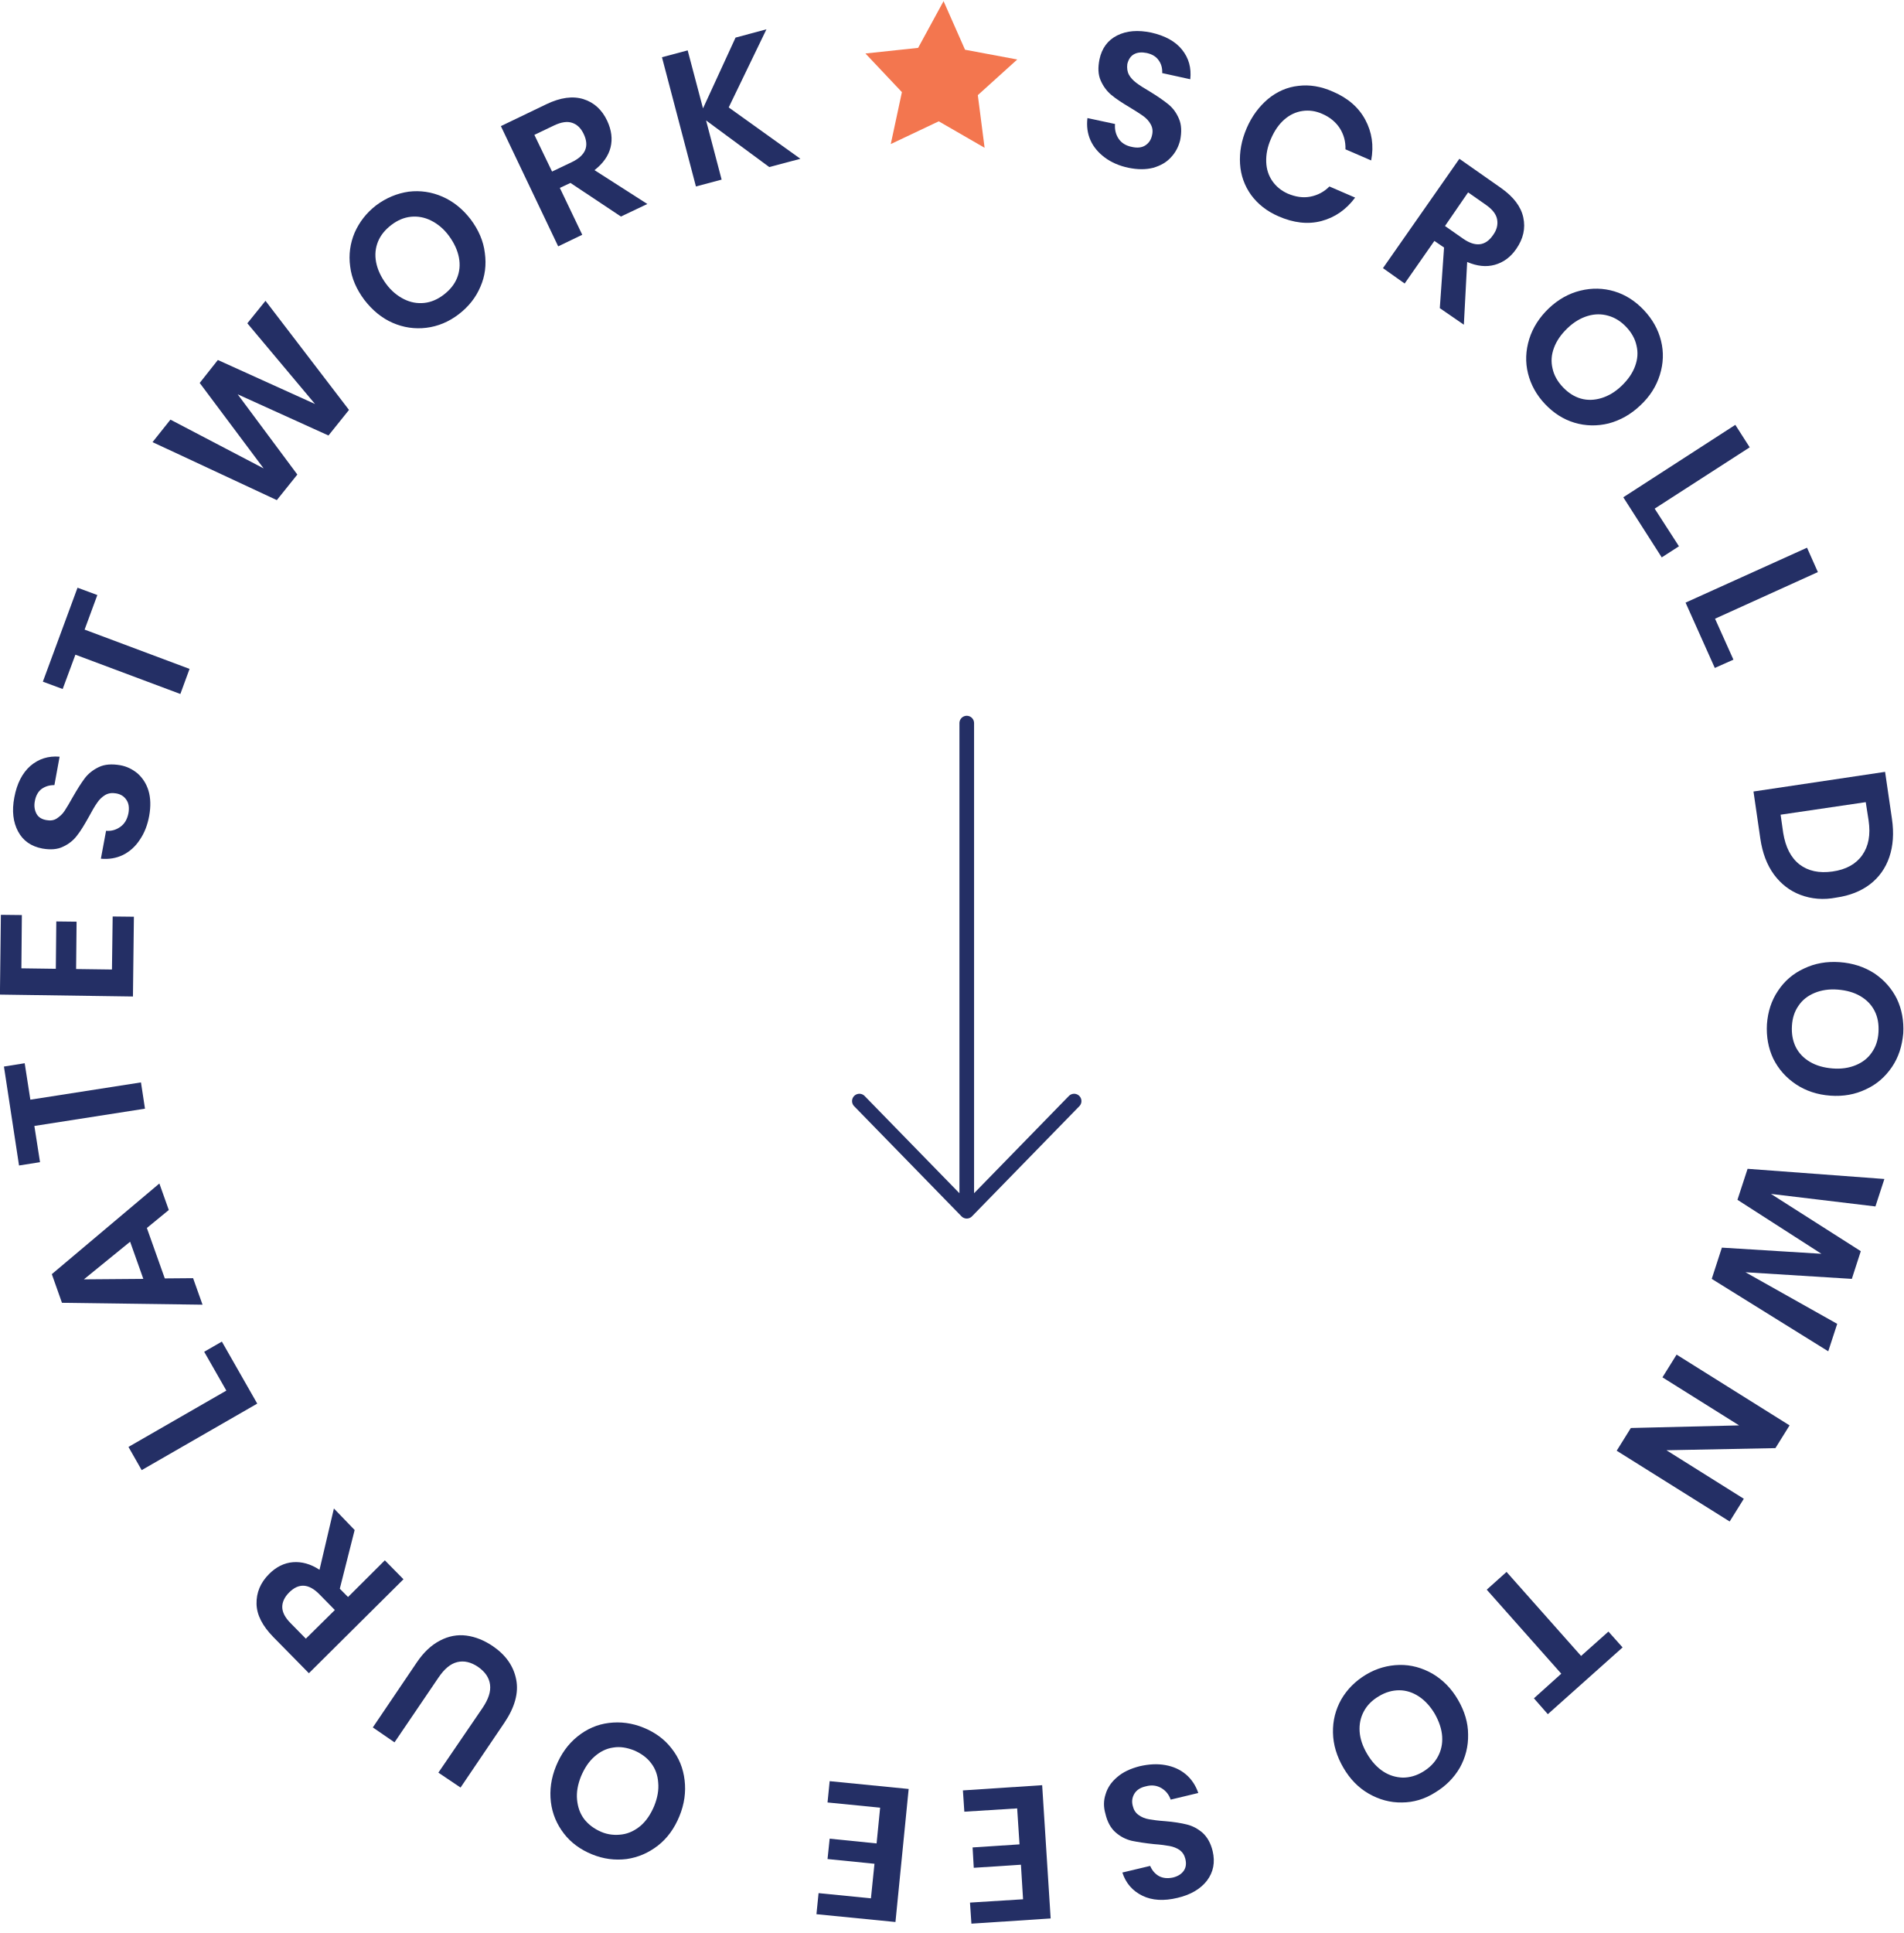
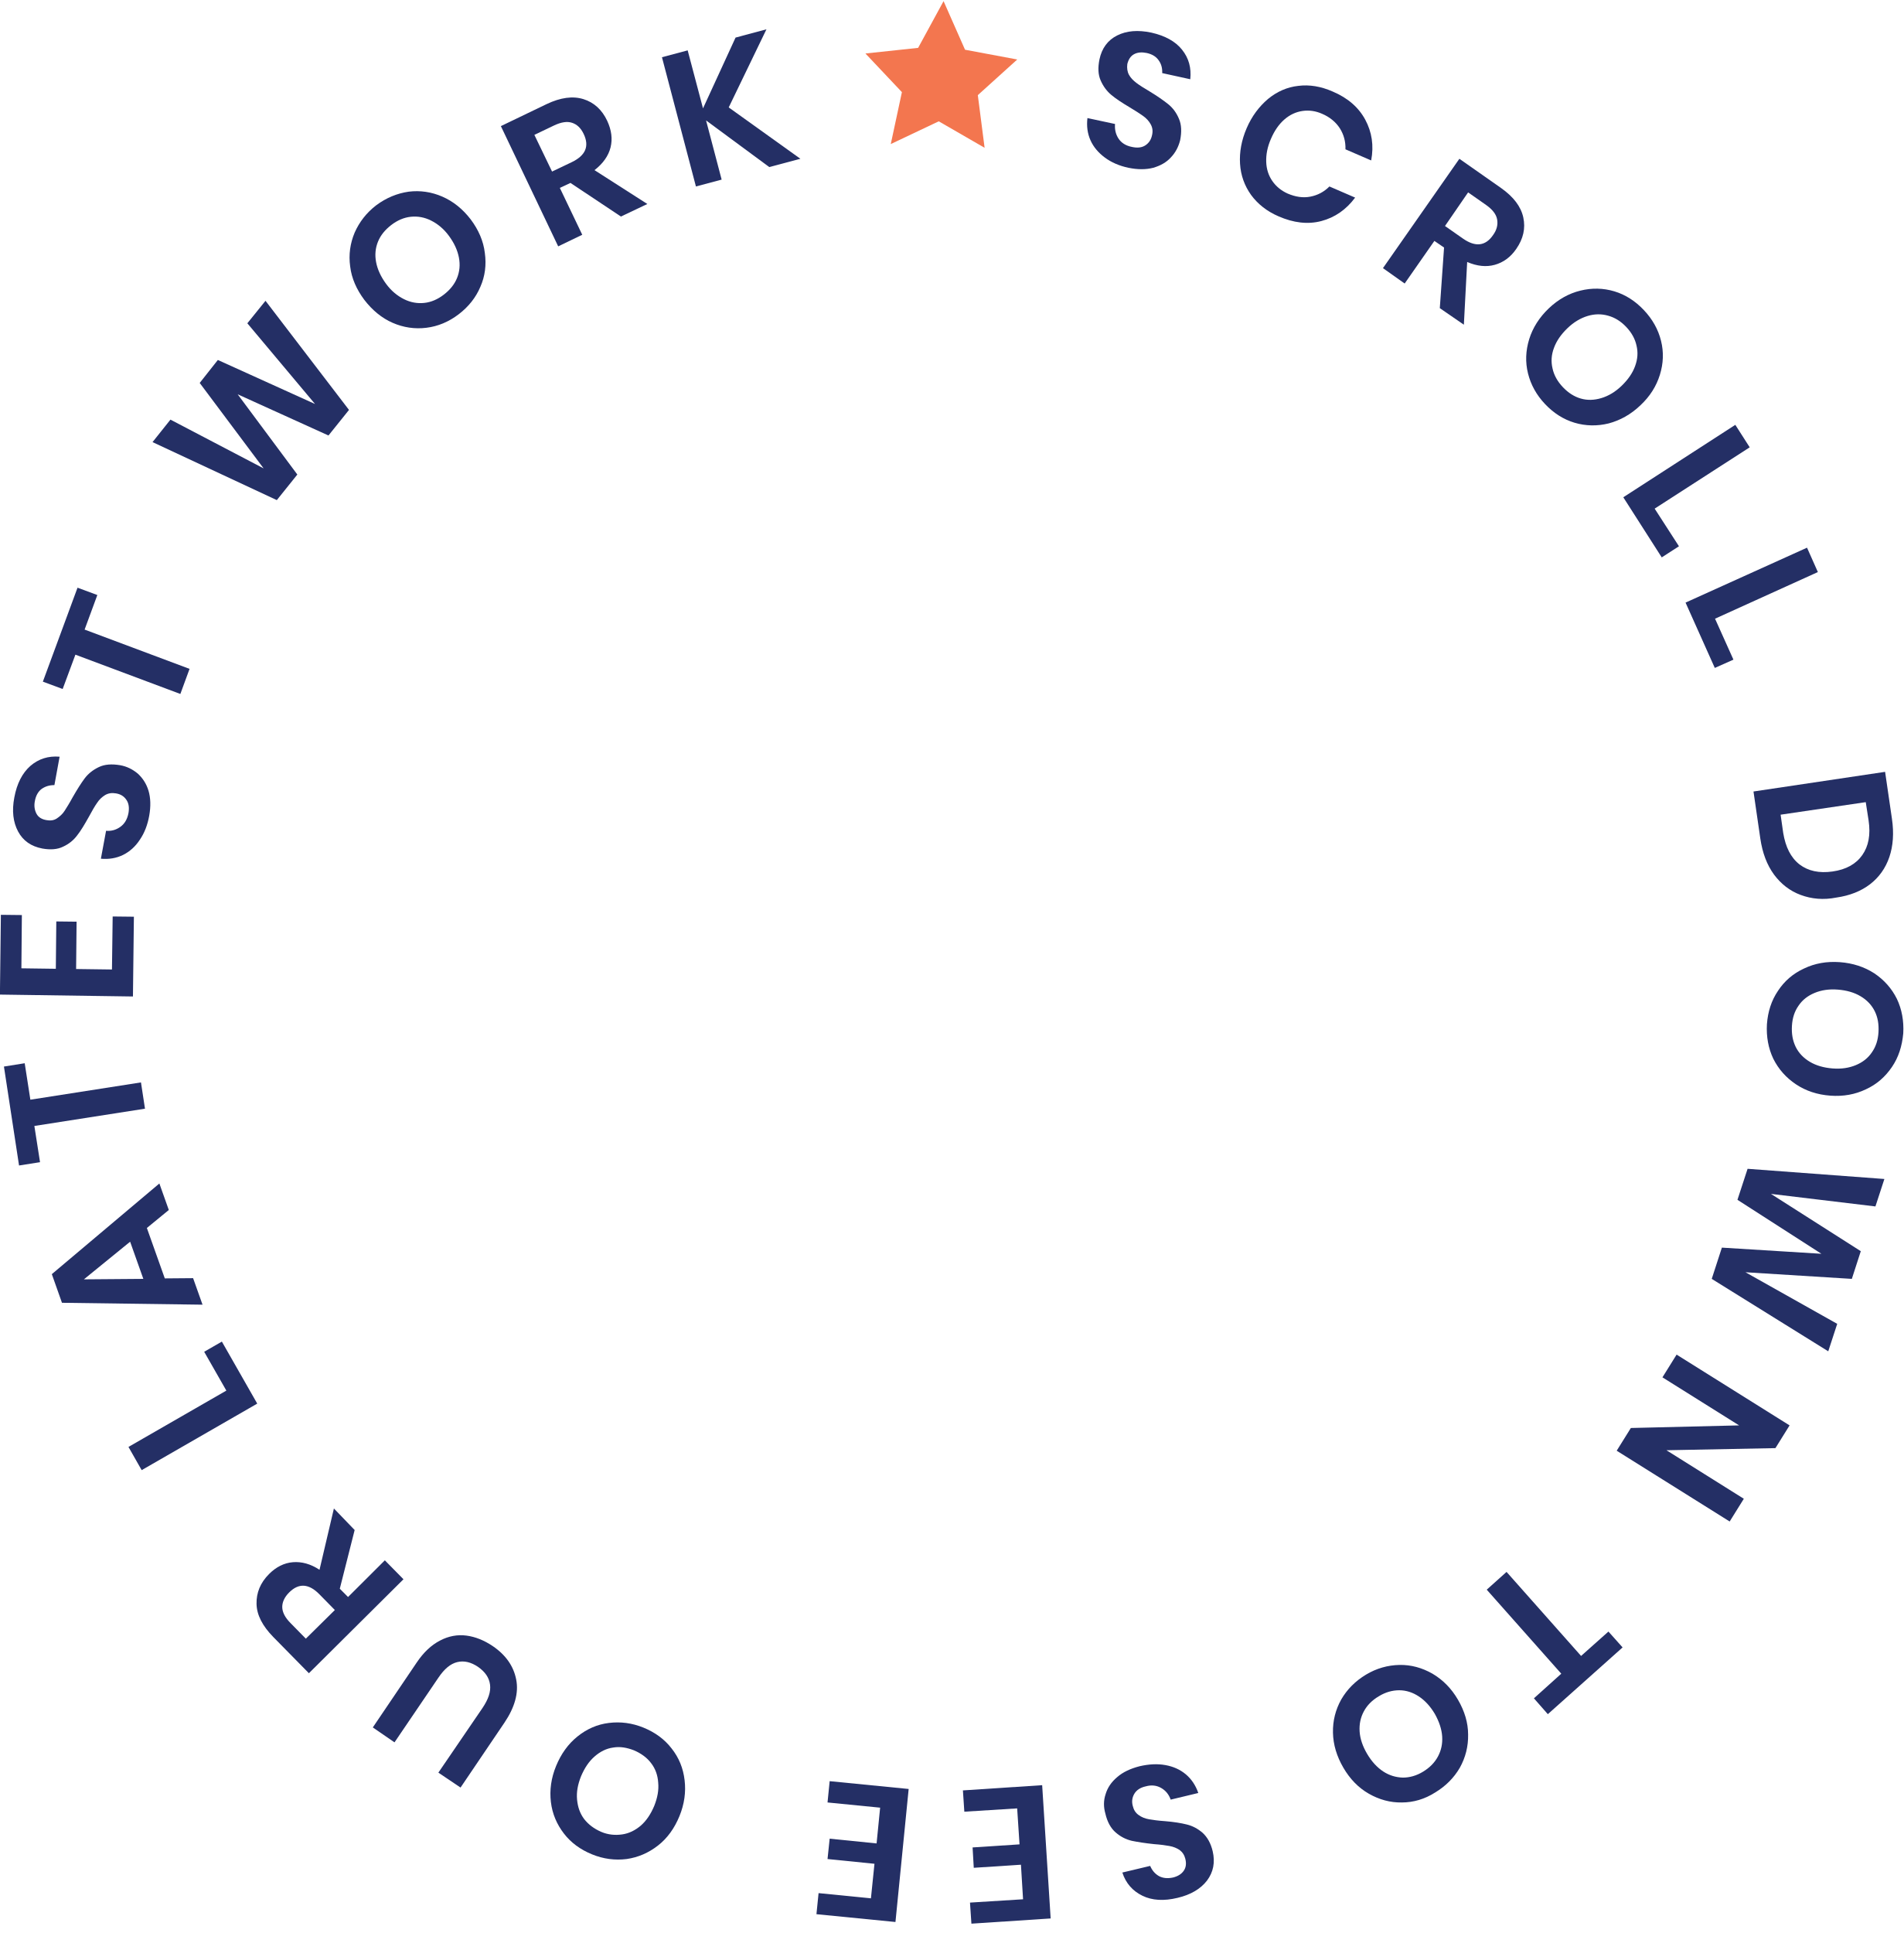
<svg xmlns="http://www.w3.org/2000/svg" width="195" height="198" viewBox="0 0 195 198" fill="none">
-   <path d="M88.046 112.786L99.046 124.068L110.046 112.786M99.046 122.501V74.068" stroke="#242F65" stroke-width="1.5" stroke-linecap="round" stroke-linejoin="round" />
-   <path d="M119.965 16.119C119.506 16.628 118.902 16.968 118.153 17.186C117.404 17.38 116.558 17.38 115.616 17.186C114.673 16.992 113.852 16.628 113.199 16.143C112.547 15.658 112.04 15.076 111.725 14.373C111.411 13.67 111.315 12.919 111.411 12.094L114.238 12.7C114.19 13.258 114.311 13.767 114.601 14.204C114.891 14.64 115.35 14.931 115.978 15.052C116.534 15.174 116.993 15.125 117.356 14.883C117.718 14.64 117.936 14.301 118.032 13.84C118.129 13.428 118.081 13.064 117.887 12.725C117.718 12.409 117.452 12.118 117.114 11.876C116.776 11.634 116.317 11.343 115.712 10.979C114.939 10.518 114.311 10.106 113.852 9.718C113.393 9.33 113.03 8.845 112.765 8.239C112.499 7.633 112.475 6.93 112.644 6.081C112.885 4.942 113.489 4.117 114.456 3.632C115.423 3.147 116.582 3.05 117.96 3.341C119.361 3.657 120.424 4.239 121.101 5.087C121.802 5.96 122.068 6.954 121.947 8.118L119.071 7.487C119.095 6.978 118.975 6.542 118.709 6.178C118.443 5.79 118.032 5.548 117.476 5.427C116.993 5.33 116.558 5.354 116.196 5.548C115.833 5.742 115.616 6.081 115.495 6.566C115.447 6.978 115.495 7.342 115.664 7.657C115.833 7.972 116.099 8.239 116.413 8.482C116.727 8.724 117.186 9.015 117.766 9.354C118.564 9.839 119.192 10.276 119.675 10.664C120.159 11.052 120.521 11.537 120.787 12.167C121.053 12.773 121.077 13.525 120.908 14.373C120.739 15.028 120.449 15.61 119.965 16.119Z" fill="#242F65" />
-   <path d="M139.876 12.264C140.552 13.525 140.77 14.907 140.48 16.434L137.846 15.295C137.87 14.495 137.677 13.791 137.266 13.137C136.855 12.506 136.251 11.997 135.454 11.658C134.802 11.367 134.125 11.27 133.448 11.367C132.772 11.464 132.144 11.755 131.588 12.24C131.032 12.725 130.573 13.379 130.21 14.228C129.848 15.052 129.703 15.828 129.727 16.58C129.751 17.331 129.969 17.986 130.355 18.544C130.742 19.101 131.274 19.538 131.926 19.829C132.723 20.168 133.497 20.289 134.246 20.144C134.995 19.998 135.647 19.659 136.203 19.101L138.837 20.241C137.919 21.477 136.759 22.278 135.381 22.641C134.004 23.005 132.53 22.835 130.984 22.156C129.8 21.647 128.857 20.896 128.181 19.974C127.504 19.029 127.118 17.962 127.045 16.774C126.973 15.586 127.19 14.373 127.722 13.137C128.253 11.9 129.002 10.906 129.92 10.13C130.839 9.379 131.878 8.918 133.013 8.797C134.149 8.651 135.333 8.845 136.541 9.379C138.088 10.033 139.199 11.003 139.876 12.264Z" fill="#242F65" />
-   <path d="M147.512 31.563L147.947 25.356L146.956 24.677L143.911 29.041L141.688 27.465L149.517 16.264L153.77 19.246C155.075 20.167 155.824 21.161 156.066 22.277C156.307 23.392 156.066 24.459 155.341 25.502C154.761 26.35 154.012 26.884 153.142 27.126C152.272 27.368 151.329 27.271 150.315 26.835L149.976 33.26L147.512 31.563ZM148.043 23.15L149.88 24.435C151.16 25.332 152.199 25.21 152.973 24.071C153.359 23.538 153.48 23.004 153.383 22.471C153.287 21.937 152.9 21.452 152.248 20.992L150.411 19.707L148.043 23.15Z" fill="#242F65" />
-   <path d="M170.177 34.91C170.467 36.074 170.419 37.238 170.056 38.401C169.694 39.565 169.041 40.608 168.051 41.529C167.084 42.45 165.997 43.057 164.813 43.372C163.629 43.663 162.445 43.639 161.309 43.299C160.173 42.96 159.158 42.305 158.288 41.384C157.419 40.462 156.839 39.42 156.549 38.256C156.259 37.092 156.307 35.928 156.67 34.74C157.032 33.576 157.709 32.51 158.675 31.588C159.642 30.667 160.729 30.061 161.913 29.77C163.097 29.479 164.257 29.503 165.393 29.843C166.528 30.182 167.543 30.837 168.413 31.758C169.307 32.704 169.887 33.746 170.177 34.91ZM164.764 32.34C164.088 32.146 163.387 32.146 162.662 32.364C161.937 32.582 161.236 32.995 160.584 33.625C159.932 34.255 159.472 34.91 159.207 35.637C158.941 36.34 158.893 37.044 159.062 37.747C159.207 38.426 159.569 39.08 160.125 39.662C160.681 40.244 161.285 40.632 161.961 40.826C162.638 41.02 163.339 40.996 164.064 40.778C164.788 40.559 165.489 40.147 166.142 39.517C166.794 38.886 167.253 38.232 167.519 37.504C167.785 36.777 167.833 36.098 167.664 35.395C167.519 34.716 167.157 34.061 166.601 33.48C166.069 32.922 165.465 32.534 164.764 32.34Z" fill="#242F65" />
-   <path d="M169.525 52.101L172.013 55.956L170.249 57.095L166.311 50.937L177.788 43.518L179.262 45.821L169.525 52.101Z" fill="#242F65" />
-   <path d="M175.71 63.375L177.595 67.57L175.686 68.419L172.69 61.727L185.134 56.102L186.246 58.599L175.71 63.375Z" fill="#242F65" />
-   <path d="M184.482 91.671C183.37 91.258 182.476 90.555 181.751 89.585C181.026 88.591 180.567 87.379 180.35 85.9L179.649 81.075L193.132 79.062L193.833 83.863C194.051 85.342 193.954 86.651 193.567 87.791C193.181 88.931 192.504 89.876 191.586 90.579C190.668 91.283 189.508 91.743 188.155 91.937C186.802 92.204 185.593 92.083 184.482 91.671ZM184.361 88.543C185.255 89.222 186.367 89.464 187.744 89.27C189.145 89.076 190.16 88.494 190.789 87.597C191.441 86.676 191.658 85.512 191.441 84.033L191.151 82.166L182.428 83.451L182.694 85.318C182.935 86.773 183.467 87.84 184.361 88.543Z" fill="#242F65" />
-   <path d="M193.833 109.297C193.157 110.291 192.287 111.067 191.175 111.576C190.064 112.109 188.856 112.327 187.527 112.23C186.198 112.133 185.014 111.745 183.999 111.067C182.984 110.388 182.211 109.515 181.679 108.448C181.172 107.381 180.954 106.193 181.027 104.908C181.123 103.623 181.486 102.483 182.162 101.489C182.815 100.495 183.709 99.719 184.82 99.21C185.932 98.677 187.14 98.459 188.493 98.556C189.822 98.653 191.006 99.04 192.021 99.695C193.036 100.374 193.809 101.247 194.341 102.314C194.848 103.381 195.066 104.569 194.993 105.854C194.872 107.163 194.51 108.303 193.833 109.297ZM192.069 103.575C191.755 102.944 191.272 102.435 190.619 102.047C189.967 101.659 189.194 101.441 188.3 101.368C187.406 101.295 186.608 101.417 185.908 101.708C185.207 101.999 184.651 102.435 184.264 103.017C183.854 103.599 183.636 104.278 183.588 105.078C183.54 105.878 183.66 106.581 183.974 107.236C184.289 107.866 184.772 108.375 185.424 108.763C186.077 109.151 186.85 109.369 187.744 109.442C188.638 109.515 189.435 109.394 190.136 109.103C190.837 108.812 191.393 108.375 191.779 107.793C192.19 107.211 192.408 106.533 192.456 105.732C192.504 104.908 192.383 104.205 192.069 103.575Z" fill="#242F65" />
-   <path d="M187.309 138.416L175.372 130.997L176.411 127.797L186.608 128.427L178.006 122.899L179.045 119.723L193.06 120.765L192.142 123.578L181.437 122.293L190.643 128.16L189.725 130.997L178.827 130.318L188.227 135.604L187.309 138.416Z" fill="#242F65" />
-   <path d="M165.634 148.6L167.084 146.272L178.175 146.005L170.322 141.083L171.772 138.756L183.346 146.005L181.896 148.333L170.733 148.551L178.658 153.522L177.209 155.849L165.634 148.6Z" fill="#242F65" />
-   <path d="M158.579 175.586L157.153 173.961L159.956 171.44L152.32 162.832L154.35 161.014L161.986 169.621L164.789 167.124L166.239 168.748L158.579 175.586Z" fill="#242F65" />
-   <path d="M143.621 184.629C142.437 184.654 141.302 184.338 140.238 183.732C139.175 183.126 138.305 182.229 137.629 181.065C136.952 179.901 136.59 178.713 136.566 177.477C136.541 176.24 136.831 175.125 137.411 174.082C138.015 173.04 138.861 172.191 139.949 171.536C141.036 170.882 142.196 170.567 143.38 170.542C144.564 170.518 145.699 170.833 146.763 171.439C147.826 172.07 148.696 172.943 149.372 174.107C150.049 175.27 150.411 176.458 150.411 177.671C150.436 178.883 150.146 180.023 149.566 181.065C148.962 182.108 148.116 182.956 147.028 183.611C145.965 184.29 144.805 184.629 143.621 184.629ZM147.318 179.926C147.657 179.295 147.802 178.616 147.753 177.865C147.705 177.113 147.439 176.337 147.004 175.561C146.545 174.785 145.989 174.179 145.361 173.767C144.733 173.355 144.056 173.137 143.356 173.137C142.655 173.137 141.954 173.331 141.278 173.743C140.577 174.155 140.069 174.664 139.731 175.295C139.393 175.925 139.248 176.604 139.296 177.356C139.344 178.107 139.61 178.883 140.069 179.659C140.528 180.435 141.084 181.041 141.712 181.453C142.341 181.865 143.017 182.059 143.718 182.084C144.419 182.084 145.12 181.89 145.796 181.477C146.473 181.065 146.98 180.556 147.318 179.926Z" fill="#242F65" />
-   <path d="M113.272 183.78C113.465 183.126 113.852 182.544 114.456 182.035C115.036 181.525 115.809 181.162 116.752 180.919C117.694 180.701 118.564 180.653 119.385 180.798C120.207 180.943 120.908 181.259 121.488 181.744C122.068 182.229 122.502 182.883 122.768 183.659L119.941 184.338C119.748 183.805 119.434 183.417 118.975 183.15C118.515 182.883 117.984 182.81 117.38 182.98C116.824 183.101 116.437 183.368 116.22 183.732C116.002 184.095 115.93 184.508 116.051 184.968C116.147 185.381 116.341 185.696 116.655 185.914C116.945 186.132 117.307 186.278 117.718 186.35C118.129 186.423 118.66 186.496 119.361 186.544C120.255 186.617 121.004 186.738 121.584 186.884C122.188 187.029 122.72 187.32 123.203 187.732C123.686 188.169 124.049 188.799 124.242 189.624C124.508 190.763 124.315 191.757 123.662 192.63C123.01 193.479 121.995 194.085 120.642 194.4C119.24 194.74 118.032 194.667 117.041 194.182C116.051 193.697 115.35 192.921 114.988 191.806L117.839 191.127C118.032 191.588 118.322 191.927 118.733 192.169C119.144 192.388 119.627 192.436 120.183 192.315C120.666 192.194 121.028 191.975 121.27 191.636C121.512 191.297 121.56 190.884 121.439 190.399C121.343 190.012 121.149 189.721 120.859 189.502C120.569 189.308 120.231 189.163 119.82 189.09C119.434 189.017 118.902 188.945 118.226 188.896C117.307 188.799 116.534 188.678 115.954 188.557C115.35 188.411 114.818 188.145 114.311 187.708C113.804 187.272 113.441 186.617 113.248 185.768C113.054 185.09 113.055 184.435 113.272 183.78Z" fill="#242F65" />
-   <path d="M104.815 194.546L104.597 191.006L99.765 191.321L99.644 189.236L104.452 188.921L104.211 185.236L98.798 185.575L98.653 183.393L106.772 182.859L107.642 196.51L99.523 197.043L99.378 194.885L104.815 194.546Z" fill="#242F65" />
-   <path d="M89.229 194.449L89.592 190.909L84.783 190.424L85.001 188.339L89.809 188.824L90.172 185.163L84.783 184.629L85.001 182.447L93.095 183.247L91.742 196.874L83.647 196.074L83.865 193.916L89.229 194.449Z" fill="#242F65" />
-   <path d="M57.768 187.806C57.043 186.861 56.584 185.794 56.439 184.582C56.294 183.369 56.464 182.133 56.971 180.896C57.478 179.66 58.203 178.641 59.17 177.866C60.136 177.09 61.2 176.629 62.383 176.484C63.568 176.338 64.752 176.484 65.936 176.968C67.12 177.453 68.086 178.156 68.811 179.102C69.56 180.048 69.995 181.115 70.14 182.351C70.285 183.563 70.116 184.8 69.608 186.036C69.101 187.273 68.376 188.291 67.41 189.043C66.443 189.795 65.38 190.255 64.196 190.425C63.012 190.571 61.828 190.425 60.644 189.94C59.46 189.455 58.493 188.752 57.768 187.806ZM63.737 187.903C64.437 187.806 65.066 187.491 65.646 187.006C66.225 186.497 66.66 185.843 67.023 184.994C67.361 184.145 67.506 183.369 67.434 182.594C67.385 181.842 67.144 181.163 66.709 180.605C66.298 180.048 65.694 179.611 64.969 179.296C64.22 179.005 63.519 178.884 62.819 179.005C62.118 179.102 61.489 179.417 60.91 179.926C60.33 180.436 59.895 181.09 59.532 181.939C59.194 182.788 59.049 183.563 59.121 184.339C59.194 185.091 59.411 185.746 59.846 186.327C60.281 186.885 60.861 187.322 61.586 187.637C62.311 187.952 63.06 188 63.737 187.903Z" fill="#242F65" />
-   <path d="M44.913 181.574L49.432 174.955C50.036 174.058 50.301 173.282 50.205 172.555C50.108 171.828 49.697 171.246 48.972 170.736C48.248 170.252 47.547 170.082 46.846 170.252C46.145 170.421 45.517 170.955 44.913 171.852L40.419 178.471L38.196 176.943L42.69 170.3C43.391 169.257 44.188 168.506 45.082 168.045C45.952 167.584 46.87 167.415 47.788 167.536C48.707 167.657 49.601 168.021 50.471 168.603C51.824 169.524 52.621 170.664 52.887 172.046C53.153 173.404 52.742 174.883 51.679 176.459L47.184 183.102L44.913 181.574Z" fill="#242F65" />
-   <path d="M36.335 156.722L34.813 162.735L35.658 163.584L39.428 159.826L41.337 161.765L31.647 171.391L27.999 167.681C26.887 166.542 26.307 165.426 26.283 164.287C26.259 163.147 26.67 162.129 27.564 161.232C28.289 160.504 29.11 160.092 30.004 160.019C30.898 159.947 31.816 160.189 32.735 160.795L34.209 154.516L36.335 156.722ZM34.305 164.917L32.735 163.317C31.647 162.202 30.608 162.129 29.618 163.123C29.159 163.584 28.917 164.093 28.917 164.602C28.917 165.135 29.207 165.693 29.762 166.251L31.333 167.851L34.305 164.917Z" fill="#242F65" />
+   <path d="M119.965 16.119C119.506 16.628 118.902 16.967 118.153 17.186C117.403 17.379 116.558 17.379 115.615 17.186C114.673 16.991 113.851 16.628 113.199 16.143C112.547 15.658 112.039 15.076 111.725 14.373C111.411 13.67 111.314 12.918 111.411 12.094L114.238 12.7C114.19 13.258 114.311 13.767 114.6 14.203C114.89 14.64 115.35 14.931 115.978 15.052C116.534 15.173 116.993 15.124 117.355 14.882C117.718 14.64 117.935 14.3 118.032 13.839C118.128 13.427 118.08 13.064 117.887 12.724C117.718 12.409 117.452 12.118 117.113 11.876C116.775 11.633 116.316 11.342 115.712 10.978C114.939 10.518 114.311 10.106 113.851 9.718C113.392 9.33 113.03 8.845 112.764 8.239C112.498 7.632 112.474 6.929 112.643 6.081C112.885 4.941 113.489 4.117 114.455 3.632C115.422 3.147 116.582 3.05 117.959 3.341C119.361 3.656 120.424 4.238 121.1 5.087C121.801 5.959 122.067 6.954 121.946 8.117L119.071 7.487C119.095 6.978 118.974 6.541 118.708 6.178C118.442 5.79 118.032 5.547 117.476 5.426C116.993 5.329 116.558 5.353 116.195 5.547C115.833 5.741 115.615 6.081 115.495 6.566C115.446 6.978 115.495 7.342 115.664 7.657C115.833 7.972 116.099 8.239 116.413 8.481C116.727 8.724 117.186 9.015 117.766 9.354C118.563 9.839 119.192 10.275 119.675 10.663C120.158 11.051 120.521 11.536 120.786 12.166C121.052 12.773 121.076 13.524 120.907 14.373C120.738 15.028 120.448 15.61 119.965 16.119Z" fill="#242F65" />
+   <path d="M139.876 12.264C140.552 13.524 140.77 14.906 140.48 16.434L137.846 15.294C137.87 14.494 137.677 13.791 137.266 13.136C136.855 12.506 136.251 11.997 135.454 11.657C134.801 11.366 134.125 11.269 133.448 11.366C132.772 11.463 132.143 11.754 131.588 12.239C131.032 12.724 130.573 13.379 130.21 14.227C129.848 15.052 129.703 15.828 129.727 16.579C129.751 17.331 129.969 17.986 130.355 18.543C130.742 19.101 131.273 19.537 131.926 19.828C132.723 20.168 133.496 20.289 134.246 20.143C134.995 19.998 135.647 19.659 136.203 19.101L138.837 20.241C137.918 21.477 136.759 22.277 135.381 22.641C134.004 23.005 132.53 22.835 130.983 22.156C129.799 21.647 128.857 20.895 128.18 19.974C127.504 19.028 127.117 17.961 127.045 16.773C126.972 15.585 127.19 14.373 127.721 13.136C128.253 11.9 129.002 10.906 129.92 10.13C130.838 9.378 131.878 8.918 133.013 8.796C134.149 8.651 135.333 8.845 136.541 9.378C138.088 10.033 139.199 11.003 139.876 12.264Z" fill="#242F65" />
+   <path d="M147.512 31.563L147.947 25.356L146.956 24.677L143.912 29.041L141.688 27.465L149.517 16.264L153.77 19.246C155.075 20.167 155.824 21.161 156.066 22.277C156.307 23.392 156.066 24.459 155.341 25.502C154.761 26.35 154.012 26.884 153.142 27.126C152.272 27.368 151.33 27.271 150.315 26.835L149.977 33.26L147.512 31.563ZM148.043 23.15L149.88 24.435C151.161 25.332 152.2 25.21 152.973 24.071C153.359 23.538 153.48 23.004 153.384 22.471C153.287 21.937 152.9 21.452 152.248 20.992L150.412 19.707L148.043 23.15Z" fill="#242F65" />
+   <path d="M170.177 34.91C170.467 36.073 170.419 37.237 170.056 38.401C169.694 39.565 169.041 40.607 168.051 41.529C167.084 42.45 165.997 43.056 164.813 43.371C163.629 43.662 162.445 43.638 161.309 43.299C160.173 42.959 159.158 42.305 158.288 41.383C157.419 40.462 156.839 39.419 156.549 38.255C156.259 37.092 156.307 35.928 156.67 34.74C157.032 33.576 157.709 32.509 158.675 31.588C159.642 30.666 160.729 30.06 161.913 29.769C163.097 29.478 164.257 29.503 165.393 29.842C166.528 30.181 167.543 30.836 168.413 31.758C169.307 32.703 169.887 33.746 170.177 34.91ZM164.764 32.339C164.088 32.145 163.387 32.145 162.662 32.364C161.937 32.582 161.236 32.994 160.584 33.624C159.932 34.255 159.472 34.91 159.207 35.637C158.941 36.34 158.893 37.043 159.062 37.746C159.207 38.425 159.569 39.08 160.125 39.662C160.681 40.244 161.285 40.632 161.961 40.825C162.638 41.02 163.339 40.995 164.064 40.777C164.788 40.559 165.489 40.147 166.142 39.516C166.794 38.886 167.253 38.231 167.519 37.504C167.785 36.776 167.833 36.097 167.664 35.394C167.519 34.715 167.157 34.061 166.601 33.479C166.069 32.921 165.465 32.533 164.764 32.339Z" fill="#242F65" />
+   <path d="M169.524 52.1L172.013 55.955L170.249 57.094L166.311 50.936L177.788 43.517L179.262 45.82L169.524 52.1Z" fill="#242F65" />
+   <path d="M175.71 63.374L177.595 67.569L175.686 68.417L172.689 61.725L185.134 56.1L186.245 58.597L175.71 63.374Z" fill="#242F65" />
+   <path d="M184.482 91.669C183.371 91.257 182.477 90.554 181.752 89.584C181.027 88.59 180.568 87.378 180.35 85.899L179.649 81.074L193.133 79.061L193.833 83.862C194.051 85.341 193.954 86.651 193.568 87.79C193.181 88.93 192.504 89.875 191.586 90.578C190.668 91.282 189.508 91.742 188.155 91.936C186.802 92.203 185.594 92.082 184.482 91.669ZM184.361 88.542C185.255 89.221 186.367 89.463 187.744 89.269C189.146 89.075 190.161 88.493 190.789 87.596C191.441 86.675 191.659 85.511 191.441 84.032L191.151 82.165L182.428 83.45L182.694 85.317C182.936 86.772 183.467 87.839 184.361 88.542Z" fill="#242F65" />
+   <path d="M193.833 109.296C193.156 110.29 192.287 111.066 191.175 111.575C190.063 112.109 188.855 112.327 187.526 112.23C186.197 112.133 185.013 111.745 183.998 111.066C182.984 110.387 182.21 109.514 181.679 108.448C181.171 107.381 180.954 106.193 181.026 104.908C181.123 103.623 181.485 102.483 182.162 101.489C182.814 100.495 183.708 99.719 184.82 99.21C185.931 98.676 187.14 98.458 188.493 98.555C189.822 98.652 191.006 99.04 192.021 99.695C193.036 100.374 193.809 101.246 194.34 102.313C194.848 103.38 195.065 104.568 194.993 105.853C194.872 107.162 194.51 108.302 193.833 109.296ZM192.069 103.574C191.755 102.944 191.272 102.434 190.619 102.047C189.967 101.659 189.194 101.44 188.3 101.368C187.405 101.295 186.608 101.416 185.907 101.707C185.207 101.998 184.651 102.434 184.264 103.016C183.853 103.598 183.636 104.277 183.588 105.077C183.539 105.877 183.66 106.581 183.974 107.235C184.288 107.866 184.772 108.375 185.424 108.763C186.076 109.151 186.85 109.369 187.744 109.442C188.638 109.514 189.435 109.393 190.136 109.102C190.837 108.811 191.392 108.375 191.779 107.793C192.19 107.211 192.407 106.532 192.456 105.732C192.504 104.908 192.383 104.204 192.069 103.574Z" fill="#242F65" />
+   <path d="M187.309 138.416L175.372 130.997L176.411 127.796L186.608 128.427L178.006 122.898L179.045 119.722L193.06 120.765L192.142 123.577L181.437 122.292L190.643 128.16L189.725 130.997L178.827 130.318L188.227 135.603L187.309 138.416Z" fill="#242F65" />
+   <path d="M165.635 148.599L167.085 146.272L178.176 146.005L170.322 141.083L171.772 138.755L183.347 146.005L181.897 148.333L170.733 148.551L178.659 153.521L177.209 155.849L165.635 148.599Z" fill="#242F65" />
+   <path d="M158.579 175.585L157.153 173.961L159.956 171.439L152.32 162.832L154.35 161.013L161.986 169.621L164.789 167.123L166.239 168.748L158.579 175.585Z" fill="#242F65" />
+   <path d="M143.622 184.629C142.438 184.653 141.302 184.338 140.239 183.732C139.176 183.126 138.306 182.228 137.629 181.065C136.952 179.901 136.59 178.713 136.566 177.476C136.542 176.24 136.832 175.124 137.412 174.082C138.016 173.039 138.861 172.191 139.949 171.536C141.036 170.881 142.196 170.566 143.38 170.542C144.564 170.518 145.7 170.833 146.763 171.439C147.826 172.069 148.696 172.942 149.373 174.106C150.049 175.27 150.412 176.458 150.412 177.67C150.436 178.883 150.146 180.022 149.566 181.065C148.962 182.107 148.116 182.956 147.029 183.611C145.965 184.289 144.806 184.629 143.622 184.629ZM147.319 179.925C147.657 179.295 147.802 178.616 147.754 177.864C147.705 177.113 147.439 176.337 147.005 175.561C146.545 174.785 145.99 174.179 145.361 173.767C144.733 173.354 144.057 173.136 143.356 173.136C142.655 173.136 141.954 173.33 141.278 173.742C140.577 174.155 140.07 174.664 139.731 175.294C139.393 175.924 139.248 176.603 139.296 177.355C139.345 178.107 139.61 178.883 140.07 179.658C140.529 180.434 141.084 181.04 141.713 181.453C142.341 181.865 143.018 182.059 143.718 182.083C144.419 182.083 145.12 181.889 145.796 181.477C146.473 181.065 146.98 180.556 147.319 179.925Z" fill="#242F65" />
+   <path d="M113.272 183.78C113.465 183.126 113.852 182.544 114.456 182.035C115.036 181.525 115.809 181.162 116.751 180.919C117.694 180.701 118.564 180.653 119.385 180.798C120.207 180.943 120.907 181.259 121.487 181.744C122.067 182.229 122.502 182.883 122.768 183.659L119.941 184.338C119.748 183.805 119.433 183.417 118.974 183.15C118.515 182.883 117.984 182.81 117.38 182.98C116.824 183.101 116.437 183.368 116.22 183.732C116.002 184.095 115.93 184.508 116.051 184.968C116.147 185.381 116.34 185.696 116.655 185.914C116.945 186.132 117.307 186.278 117.718 186.35C118.129 186.423 118.66 186.496 119.361 186.544C120.255 186.617 121.004 186.738 121.584 186.884C122.188 187.029 122.72 187.32 123.203 187.732C123.686 188.169 124.049 188.799 124.242 189.624C124.508 190.763 124.314 191.757 123.662 192.63C123.01 193.479 121.995 194.085 120.642 194.4C119.24 194.74 118.032 194.667 117.041 194.182C116.051 193.697 115.35 192.921 114.987 191.806L117.839 191.127C118.032 191.588 118.322 191.927 118.733 192.169C119.143 192.388 119.627 192.436 120.183 192.315C120.666 192.194 121.028 191.975 121.27 191.636C121.511 191.297 121.56 190.884 121.439 190.399C121.342 190.012 121.149 189.721 120.859 189.502C120.569 189.308 120.231 189.163 119.82 189.09C119.433 189.017 118.902 188.945 118.225 188.896C117.307 188.799 116.534 188.678 115.954 188.557C115.35 188.411 114.818 188.145 114.311 187.708C113.803 187.272 113.441 186.617 113.248 185.768C113.054 185.09 113.054 184.435 113.272 183.78Z" fill="#242F65" />
+   <path d="M104.815 194.546L104.598 191.006L99.765 191.321L99.644 189.236L104.453 188.921L104.211 185.236L98.798 185.575L98.653 183.393L106.772 182.859L107.642 196.51L99.523 197.043L99.378 194.885L104.815 194.546Z" fill="#242F65" />
+   <path d="M89.229 194.449L89.592 190.909L84.783 190.424L85.001 188.339L89.809 188.824L90.172 185.162L84.783 184.629L85.001 182.447L93.095 183.247L91.742 196.873L83.647 196.073L83.865 193.915L89.229 194.449Z" fill="#242F65" />
+   <path d="M57.769 187.805C57.044 186.86 56.584 185.793 56.44 184.581C56.295 183.368 56.464 182.132 56.971 180.895C57.479 179.659 58.203 178.64 59.17 177.865C60.137 177.089 61.2 176.628 62.384 176.483C63.568 176.337 64.752 176.483 65.936 176.967C67.12 177.452 68.086 178.156 68.811 179.101C69.56 180.047 69.995 181.114 70.14 182.35C70.285 183.562 70.116 184.799 69.609 186.036C69.101 187.272 68.376 188.29 67.41 189.042C66.443 189.794 65.38 190.254 64.196 190.424C63.012 190.57 61.828 190.424 60.644 189.939C59.46 189.454 58.493 188.751 57.769 187.805ZM63.737 187.902C64.438 187.805 65.066 187.49 65.646 187.005C66.226 186.496 66.661 185.842 67.023 184.993C67.362 184.144 67.507 183.368 67.434 182.593C67.386 181.841 67.144 181.162 66.709 180.604C66.298 180.047 65.694 179.61 64.969 179.295C64.22 179.004 63.52 178.883 62.819 179.004C62.118 179.101 61.49 179.416 60.91 179.925C60.33 180.435 59.895 181.089 59.532 181.938C59.194 182.787 59.049 183.562 59.122 184.338C59.194 185.09 59.412 185.745 59.847 186.326C60.282 186.884 60.861 187.321 61.586 187.636C62.311 187.951 63.06 187.999 63.737 187.902Z" fill="#242F65" />
+   <path d="M44.913 181.574L49.431 174.955C50.035 174.058 50.301 173.282 50.205 172.555C50.108 171.828 49.697 171.246 48.972 170.736C48.247 170.252 47.547 170.082 46.846 170.252C46.145 170.421 45.517 170.955 44.913 171.852L40.418 178.471L38.195 176.943L42.69 170.3C43.391 169.257 44.188 168.506 45.082 168.045C45.952 167.584 46.87 167.415 47.788 167.536C48.706 167.657 49.6 168.021 50.47 168.603C51.824 169.524 52.621 170.664 52.887 172.046C53.153 173.404 52.742 174.883 51.679 176.459L47.184 183.102L44.913 181.574Z" fill="#242F65" />
+   <path d="M36.335 156.722L34.813 162.735L35.659 163.584L39.428 159.826L41.337 161.765L31.648 171.391L27.999 167.681C26.887 166.542 26.307 165.426 26.283 164.287C26.259 163.147 26.67 162.129 27.564 161.232C28.289 160.504 29.11 160.092 30.004 160.019C30.898 159.947 31.817 160.189 32.735 160.795L34.209 154.516L36.335 156.722ZM34.306 164.917L32.735 163.317C31.648 162.202 30.608 162.129 29.618 163.123C29.159 163.584 28.917 164.093 28.917 164.602C28.917 165.135 29.207 165.693 29.763 166.251L31.333 167.851L34.306 164.917Z" fill="#242F65" />
  <path d="M23.19 142.441L20.919 138.464L22.731 137.422L26.355 143.774L14.515 150.588L13.162 148.211L23.19 142.441Z" fill="#242F65" />
-   <path d="M15.047 125.785L16.883 130.949L19.783 130.925L20.75 133.641L6.348 133.447L5.309 130.513L16.328 121.227L17.294 123.942L15.047 125.785ZM13.331 127.191L8.595 131.046L14.684 130.998L13.331 127.191Z" fill="#242F65" />
-   <path d="M0.404 109.248L2.53 108.908L3.11 112.642L14.443 110.872L14.854 113.563L3.521 115.333L4.101 119.043L1.95 119.383L0.404 109.248Z" fill="#242F65" />
-   <path d="M2.192 99.187L5.72 99.235L5.768 94.386L7.846 94.41L7.798 99.259L11.471 99.308L11.543 93.877L13.718 93.901L13.621 102.072L-0.007 101.878L0.09 93.707L2.24 93.731L2.192 99.187Z" fill="#242F65" />
-   <path d="M14.105 79.231C14.612 79.692 14.999 80.273 15.216 81.001C15.434 81.728 15.458 82.601 15.289 83.547C15.12 84.492 14.805 85.317 14.322 86.02C13.863 86.723 13.283 87.232 12.607 87.572C11.906 87.911 11.157 88.032 10.335 87.959L10.867 85.098C11.422 85.147 11.906 85.001 12.341 84.686C12.776 84.371 13.041 83.91 13.162 83.28C13.259 82.722 13.186 82.261 12.945 81.922C12.703 81.558 12.341 81.34 11.882 81.267C11.471 81.195 11.108 81.243 10.77 81.437C10.456 81.631 10.166 81.898 9.949 82.237C9.707 82.577 9.441 83.037 9.103 83.668C8.668 84.444 8.281 85.098 7.895 85.583C7.532 86.068 7.049 86.456 6.469 86.723C5.889 87.014 5.164 87.062 4.343 86.917C3.183 86.699 2.361 86.117 1.854 85.171C1.346 84.225 1.201 83.062 1.467 81.68C1.733 80.249 2.289 79.182 3.11 78.455C3.956 77.728 4.947 77.412 6.107 77.509L5.575 80.419C5.067 80.419 4.657 80.54 4.27 80.807C3.908 81.073 3.666 81.51 3.569 82.068C3.473 82.552 3.545 82.989 3.738 83.353C3.932 83.716 4.294 83.934 4.778 84.007C5.164 84.08 5.527 84.031 5.817 83.838C6.107 83.644 6.396 83.401 6.614 83.062C6.831 82.722 7.121 82.261 7.436 81.68C7.895 80.879 8.305 80.225 8.668 79.74C9.03 79.255 9.514 78.867 10.118 78.576C10.722 78.285 11.447 78.237 12.316 78.382C12.993 78.503 13.573 78.794 14.105 79.231Z" fill="#242F65" />
-   <path d="M7.943 60.199L9.973 60.951L8.668 64.491L19.421 68.516L18.478 71.086L7.725 67.061L6.421 70.577L4.391 69.825L7.943 60.199Z" fill="#242F65" />
-   <path d="M27.201 30.812L35.755 41.99L33.653 44.609L24.35 40.39L30.463 48.609L28.361 51.228L15.627 45.288L17.463 42.984L27.008 47.979L20.46 39.226L22.32 36.874L32.276 41.384L25.341 33.116L27.201 30.812Z" fill="#242F65" />
-   <path d="M41.869 19.634C43.053 19.489 44.213 19.659 45.324 20.143C46.436 20.628 47.402 21.404 48.224 22.471C49.021 23.538 49.529 24.677 49.674 25.914C49.843 27.126 49.698 28.29 49.215 29.381C48.755 30.472 48.006 31.418 46.992 32.194C45.977 32.97 44.865 33.43 43.681 33.576C42.497 33.721 41.337 33.552 40.226 33.067C39.114 32.582 38.148 31.782 37.326 30.715C36.529 29.648 36.021 28.508 35.876 27.296C35.707 26.084 35.876 24.92 36.335 23.829C36.819 22.738 37.544 21.792 38.558 21.016C39.573 20.265 40.685 19.804 41.869 19.634ZM38.727 24.75C38.462 25.405 38.389 26.108 38.534 26.86C38.679 27.611 39.017 28.339 39.549 29.066C40.081 29.794 40.709 30.303 41.386 30.642C42.062 30.982 42.763 31.103 43.464 31.03C44.164 30.957 44.841 30.666 45.469 30.181C46.097 29.697 46.556 29.139 46.822 28.484C47.088 27.829 47.161 27.126 47.016 26.375C46.871 25.623 46.532 24.896 46.001 24.168C45.469 23.441 44.841 22.932 44.164 22.592C43.488 22.253 42.787 22.132 42.086 22.204C41.386 22.277 40.709 22.568 40.081 23.053C39.452 23.538 38.993 24.096 38.727 24.75Z" fill="#242F65" />
+   <path d="M15.047 125.784L16.884 130.948L19.784 130.924L20.75 133.64L6.349 133.446L5.31 130.512L16.328 121.226L17.295 123.941L15.047 125.784ZM13.332 127.19L8.596 131.045L14.685 130.997L13.332 127.19Z" fill="#242F65" />
+   <path d="M0.404 109.248L2.531 108.909L3.111 112.643L14.443 110.873L14.854 113.564L3.521 115.334L4.101 119.044L1.951 119.383L0.404 109.248Z" fill="#242F65" />
+   <path d="M2.192 99.186L5.72 99.234L5.768 94.385L7.846 94.409L7.798 99.258L11.471 99.307L11.543 93.876L13.718 93.9L13.621 102.071L-0.007 101.877L0.09 93.706L2.24 93.73L2.192 99.186Z" fill="#242F65" />
+   <path d="M14.105 79.231C14.613 79.692 14.999 80.274 15.217 81.001C15.434 81.729 15.458 82.602 15.289 83.547C15.12 84.493 14.806 85.317 14.323 86.02C13.864 86.723 13.284 87.233 12.607 87.572C11.906 87.911 11.157 88.033 10.336 87.96L10.867 85.099C11.423 85.147 11.906 85.002 12.341 84.687C12.776 84.371 13.042 83.911 13.163 83.28C13.259 82.723 13.187 82.262 12.945 81.923C12.704 81.559 12.341 81.341 11.882 81.268C11.471 81.195 11.109 81.244 10.771 81.438C10.456 81.632 10.166 81.898 9.949 82.238C9.707 82.577 9.442 83.038 9.103 83.668C8.668 84.444 8.282 85.099 7.895 85.584C7.533 86.069 7.049 86.457 6.469 86.723C5.89 87.014 5.165 87.063 4.343 86.917C3.183 86.699 2.362 86.117 1.854 85.172C1.347 84.226 1.202 83.062 1.468 81.68C1.733 80.25 2.289 79.183 3.111 78.455C3.956 77.728 4.947 77.413 6.107 77.51L5.575 80.419C5.068 80.419 4.657 80.541 4.271 80.807C3.908 81.074 3.666 81.51 3.57 82.068C3.473 82.553 3.546 82.989 3.739 83.353C3.932 83.717 4.295 83.935 4.778 84.008C5.165 84.081 5.527 84.032 5.817 83.838C6.107 83.644 6.397 83.402 6.614 83.062C6.832 82.723 7.122 82.262 7.436 81.68C7.895 80.88 8.306 80.225 8.668 79.74C9.031 79.255 9.514 78.868 10.118 78.577C10.722 78.286 11.447 78.237 12.317 78.383C12.994 78.504 13.573 78.795 14.105 79.231Z" fill="#242F65" />
+   <path d="M7.943 60.198L9.972 60.949L8.668 64.489L19.42 68.514L18.478 71.084L7.725 67.059L6.42 70.575L4.391 69.823L7.943 60.198Z" fill="#242F65" />
+   <path d="M27.201 30.811L35.755 41.989L33.653 44.608L24.35 40.389L30.463 48.608L28.361 51.227L15.627 45.286L17.463 42.983L27.008 47.978L20.46 39.225L22.32 36.873L32.276 41.383L25.341 33.115L27.201 30.811Z" fill="#242F65" />
+   <path d="M41.868 19.634C43.052 19.488 44.212 19.658 45.324 20.143C46.435 20.628 47.402 21.404 48.223 22.471C49.021 23.538 49.528 24.677 49.673 25.914C49.842 27.126 49.697 28.29 49.214 29.381C48.755 30.472 48.006 31.418 46.991 32.193C45.976 32.969 44.865 33.43 43.681 33.575C42.496 33.721 41.337 33.551 40.225 33.066C39.114 32.581 38.147 31.781 37.325 30.714C36.528 29.648 36.021 28.508 35.876 27.296C35.707 26.083 35.876 24.919 36.335 23.828C36.818 22.737 37.543 21.792 38.558 21.016C39.573 20.264 40.684 19.804 41.868 19.634ZM38.727 24.75C38.461 25.404 38.389 26.108 38.534 26.859C38.679 27.611 39.017 28.338 39.549 29.066C40.08 29.793 40.708 30.302 41.385 30.642C42.062 30.981 42.762 31.102 43.463 31.029C44.164 30.957 44.84 30.666 45.469 30.181C46.097 29.696 46.556 29.138 46.822 28.484C47.088 27.829 47.16 27.126 47.015 26.374C46.87 25.623 46.532 24.895 46 24.168C45.469 23.441 44.84 22.931 44.164 22.592C43.487 22.252 42.786 22.131 42.086 22.204C41.385 22.277 40.708 22.568 40.08 23.053C39.452 23.538 38.993 24.095 38.727 24.75Z" fill="#242F65" />
  <path d="M63.616 22.18L58.445 18.737L57.357 19.246L59.653 24.047L57.188 25.235L51.316 12.918L56.004 10.663C57.43 9.984 58.686 9.815 59.774 10.154C60.861 10.493 61.683 11.245 62.214 12.385C62.649 13.33 62.77 14.227 62.553 15.1C62.335 15.973 61.779 16.749 60.909 17.428L66.322 20.895L63.616 22.18ZM56.56 17.573L58.59 16.604C59.991 15.925 60.402 14.979 59.798 13.718C59.508 13.112 59.121 12.748 58.614 12.579C58.106 12.409 57.502 12.506 56.777 12.845L54.748 13.815L56.56 17.573Z" fill="#242F65" />
-   <path d="M74.658 11.003L82.004 16.265L78.814 17.113L72.339 12.337L73.933 18.398L71.3 19.101L67.82 5.863L70.454 5.16L72.025 11.1L75.359 3.851L78.525 3.002L74.658 11.003Z" fill="#242F65" />
+   <path d="M74.659 11.003L82.004 16.264L78.815 17.113L72.339 12.336L73.934 18.398L71.3 19.101L67.82 5.863L70.454 5.159L72.025 11.1L75.359 3.85L78.525 3.001L74.659 11.003Z" fill="#242F65" />
  <path d="M96.671 0.115L98.87 5.094L104.22 6.094L100.18 9.745L100.875 15.138L96.177 12.427L91.262 14.756L92.403 9.438L88.666 5.479L94.064 4.903L96.671 0.115Z" fill="#F3764F" />
</svg>
